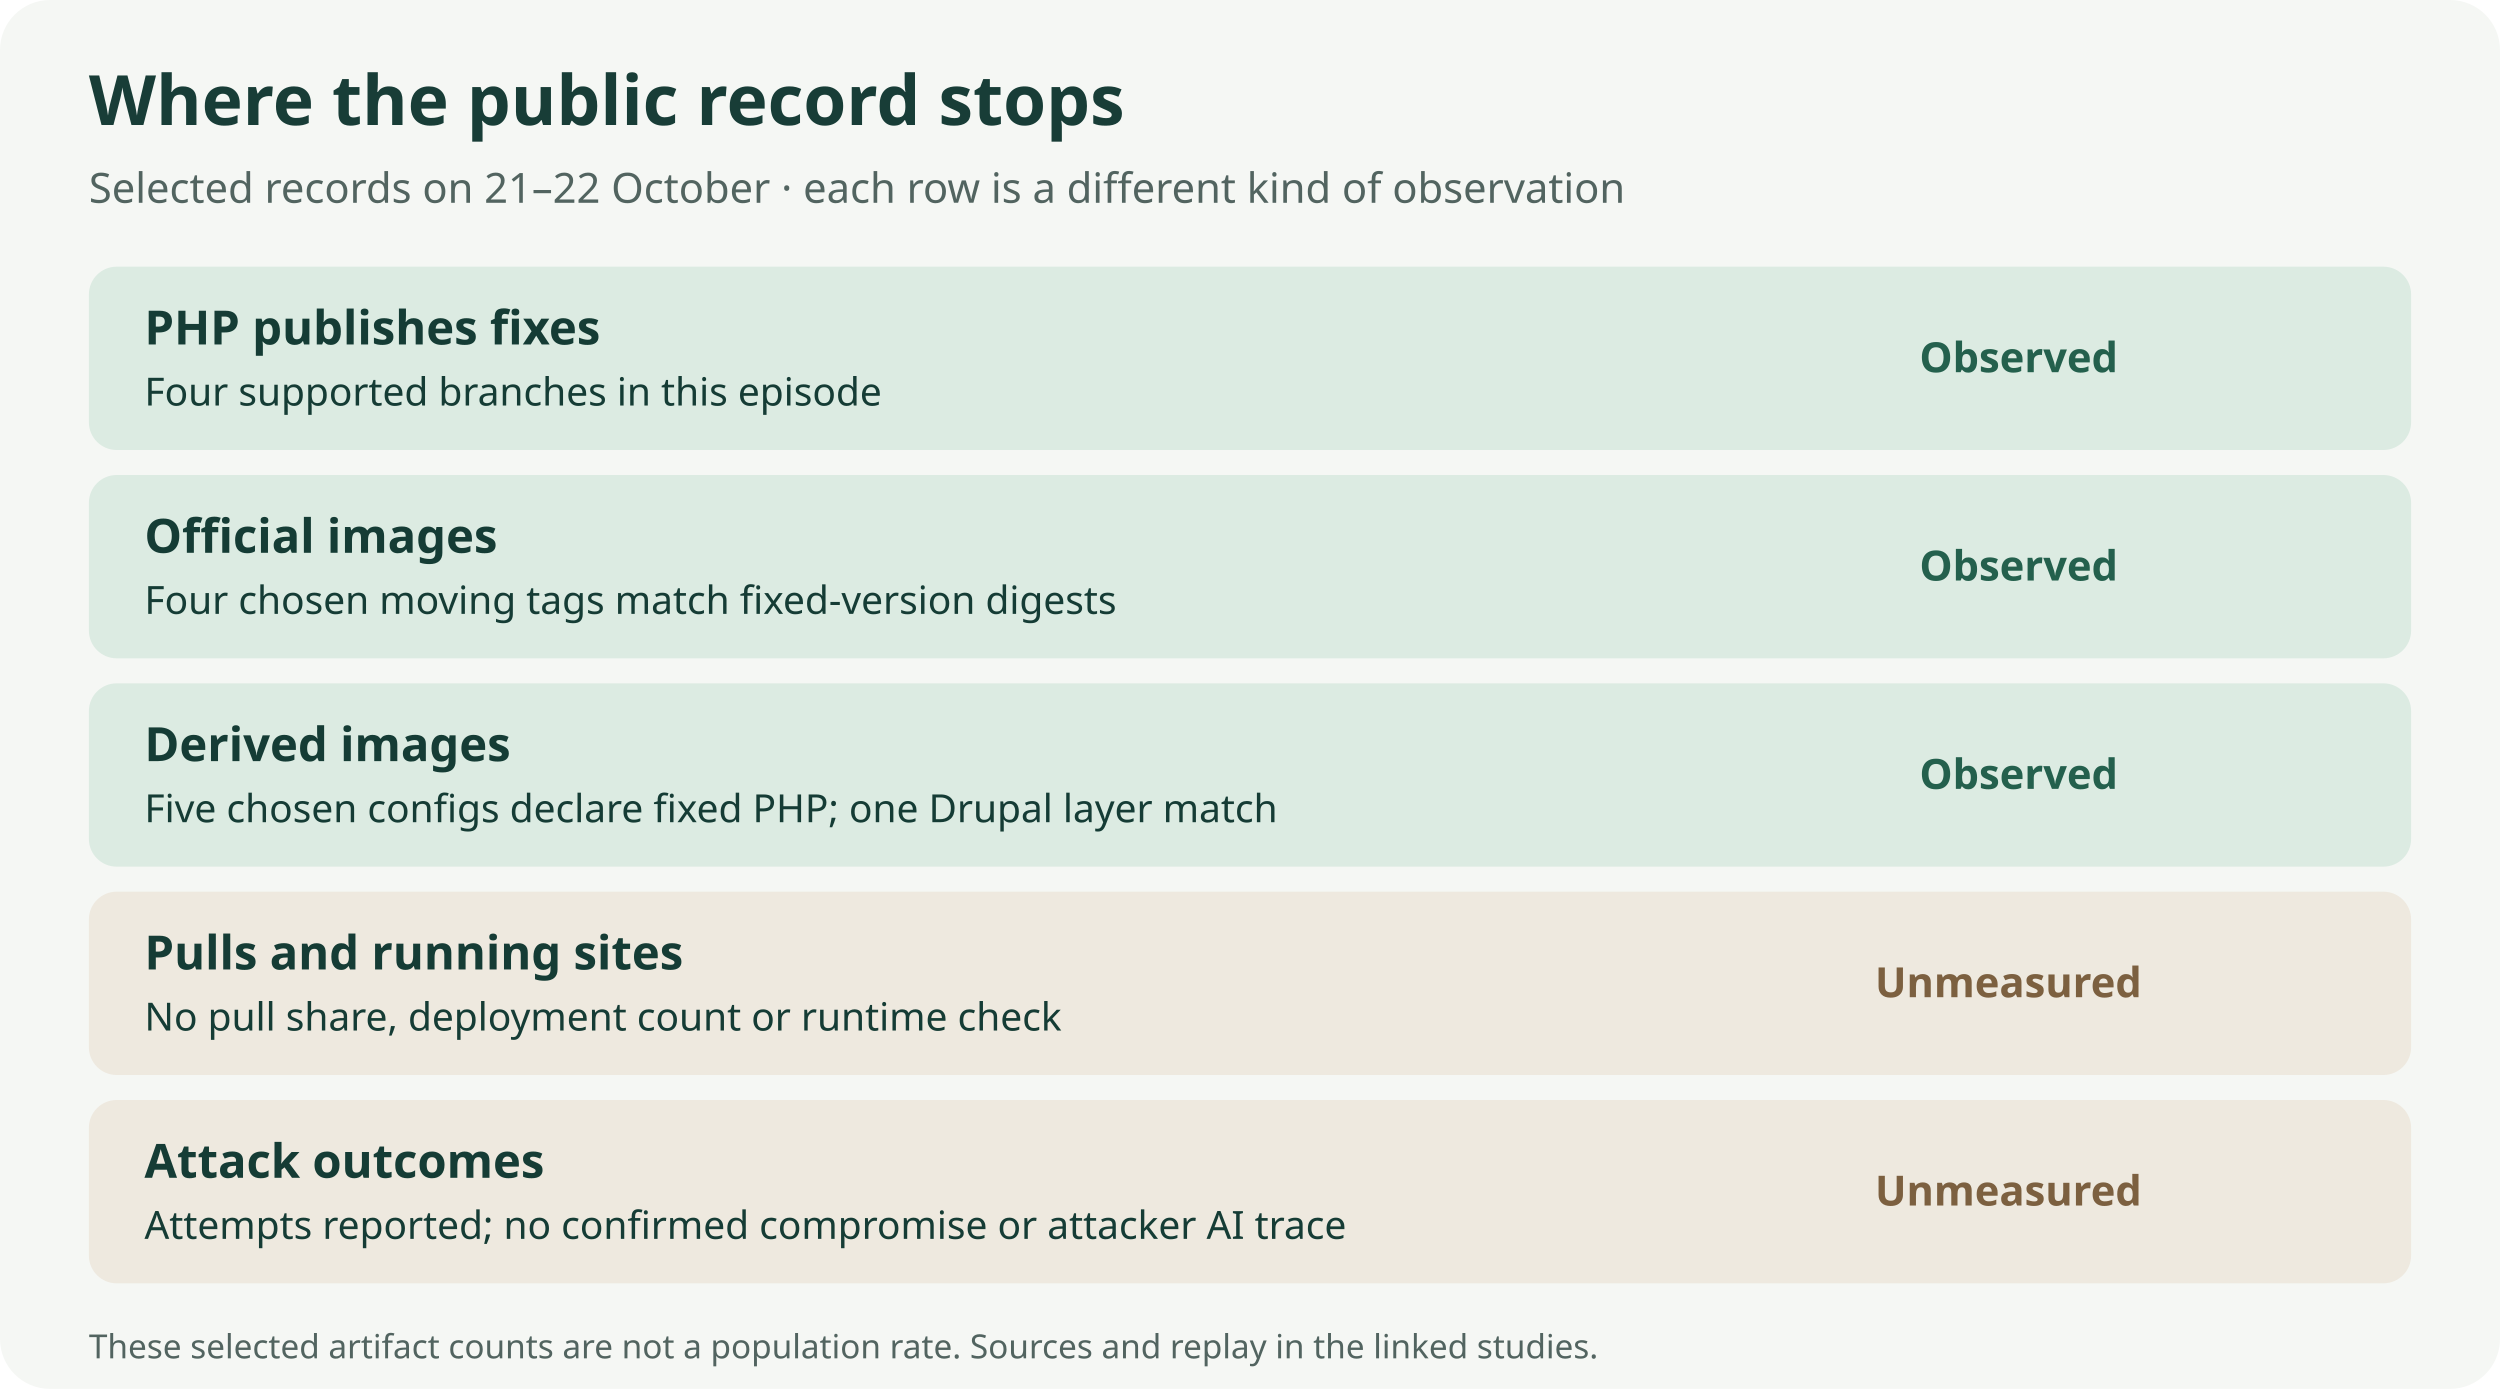
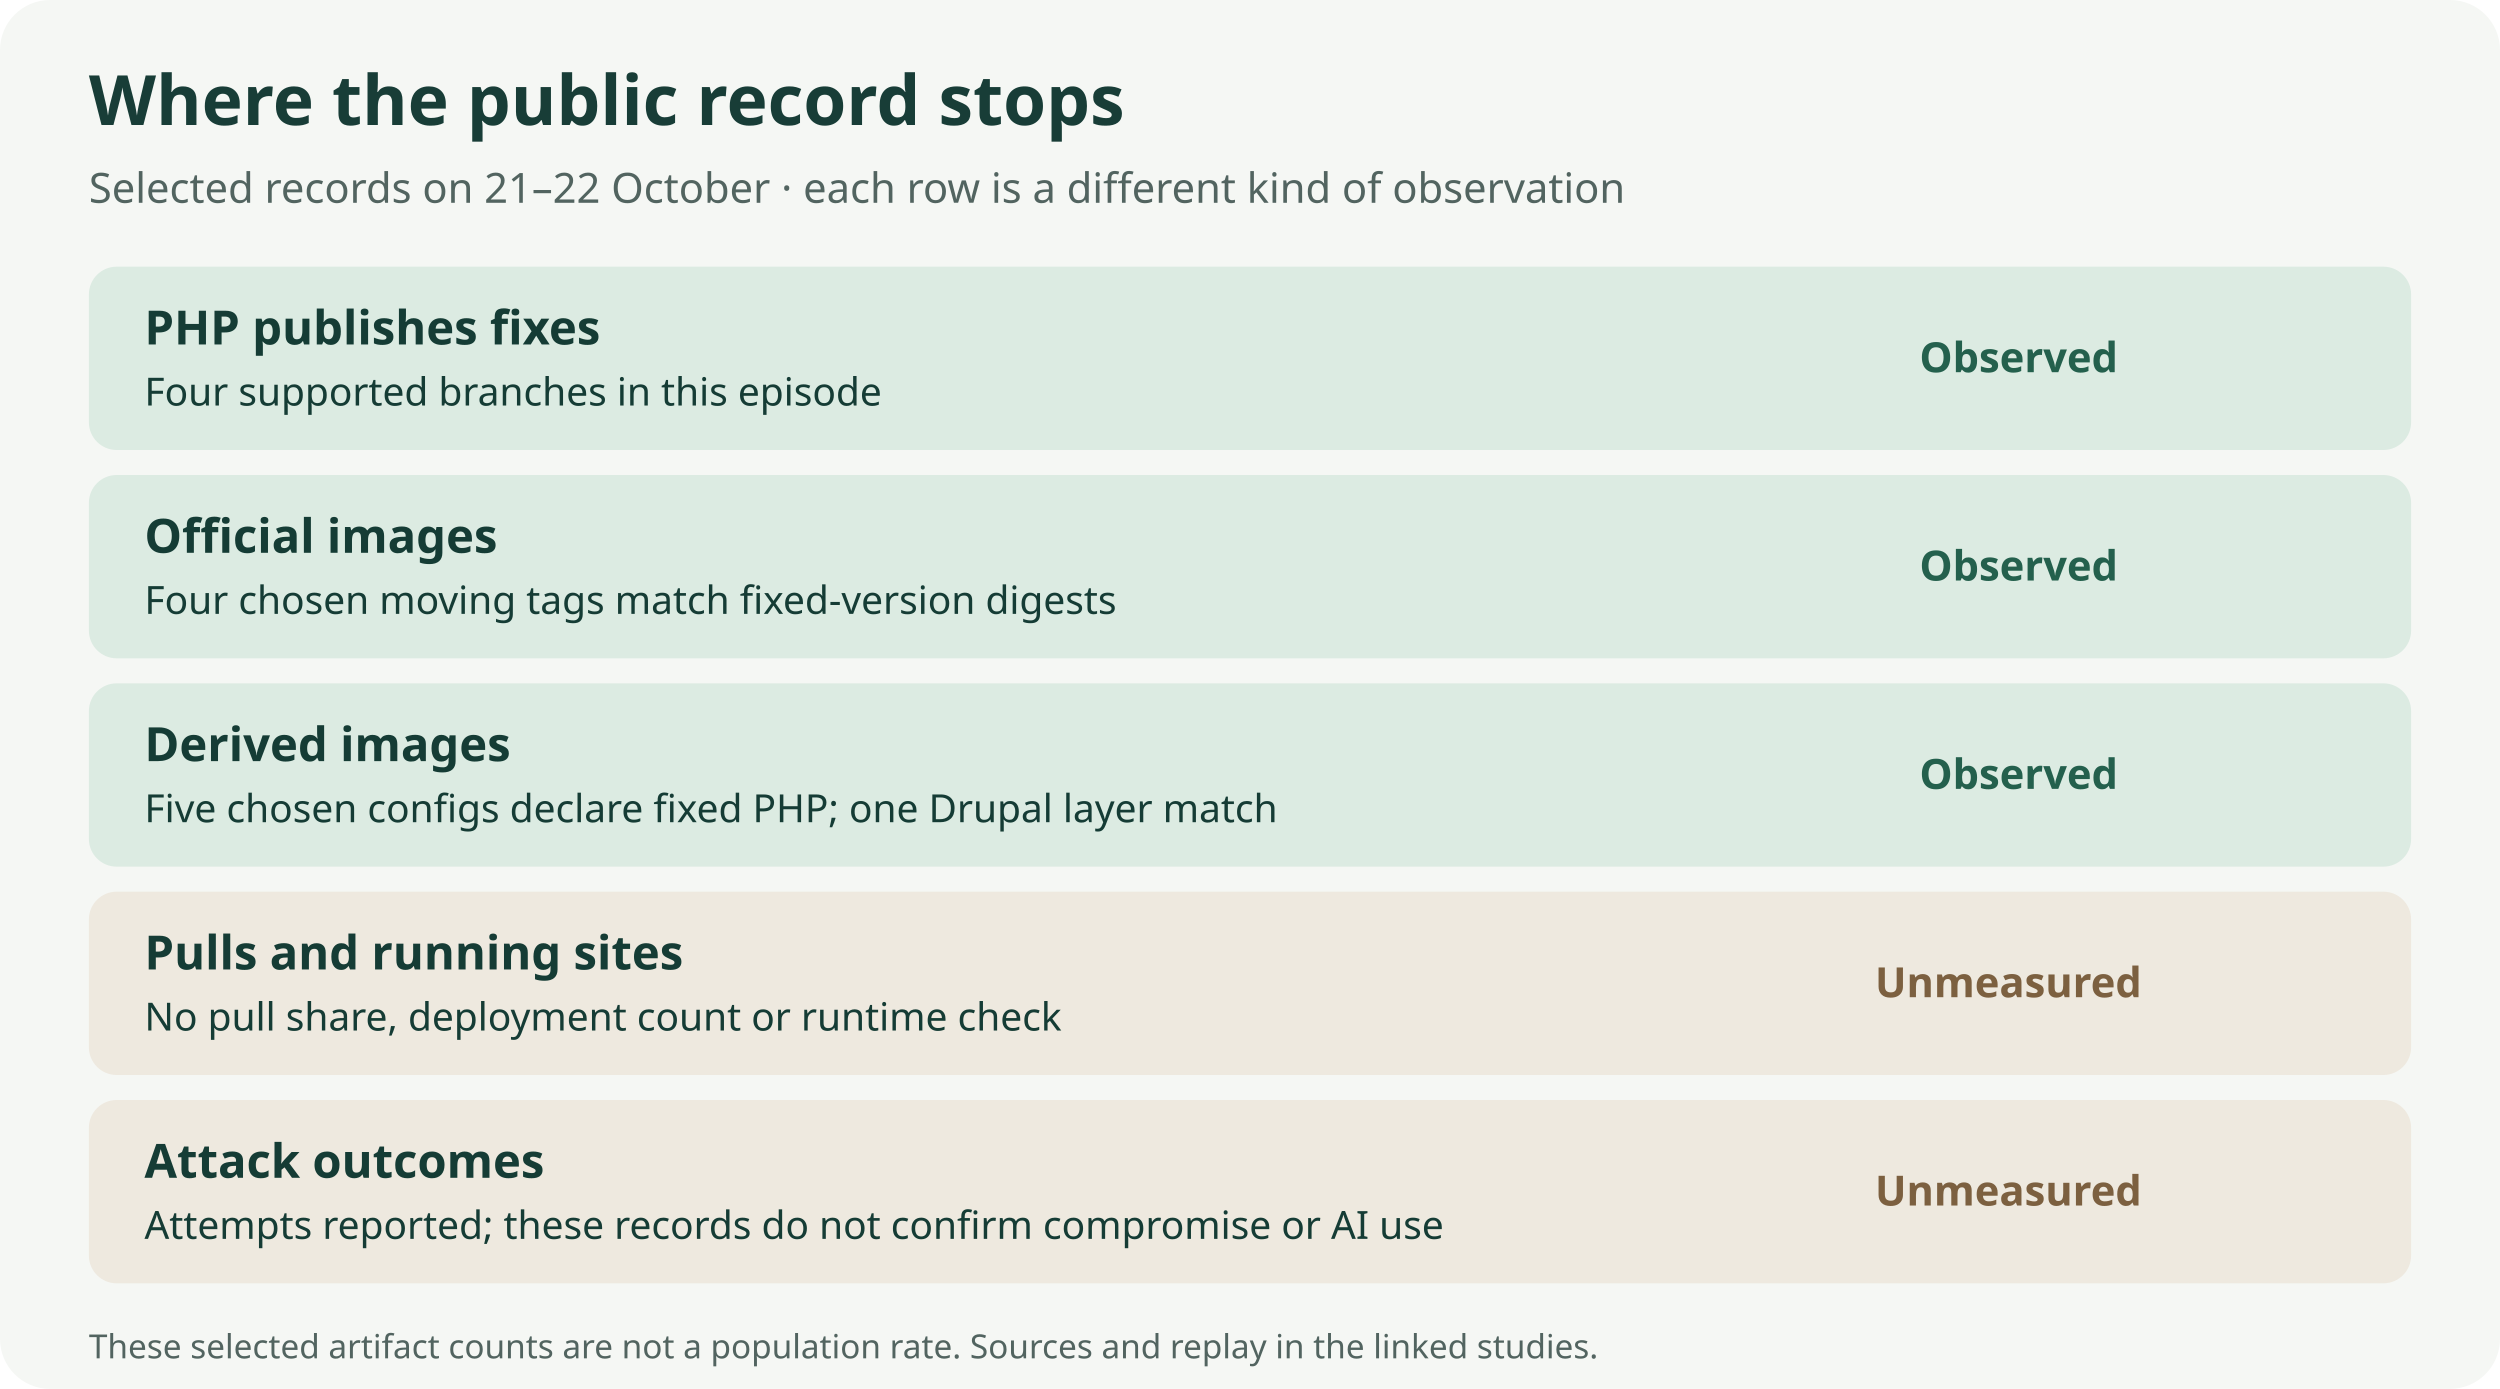
<svg xmlns="http://www.w3.org/2000/svg" viewBox="0 0 900 500" role="img" aria-labelledby="title desc">
  <rect width="900" height="500" rx="18" fill="#f5f7f4" />
  <text x="32" y="45" fill="#183d37" font-family="system-ui,sans-serif" font-size="25" font-weight="700">Where the public record stops</text>
  <text x="32" y="73" fill="#526460" font-family="system-ui,sans-serif" font-size="15">Selected records on 21–22 October · each row is a different kind of observation</text>
  <g font-family="system-ui,sans-serif" font-size="17" fill="#153c35">
    <rect x="32" y="96" width="836" height="66" rx="10" fill="#dcebe2" />
    <text x="52" y="124" font-weight="700">PHP publishes fixes</text>
    <text x="52" y="146" font-size="14">Four supported branches in this episode</text>
    <text x="691" y="134" font-size="15" font-weight="700" fill="#24604d">Observed</text>
    <rect x="32" y="171" width="836" height="66" rx="10" fill="#dcebe2" />
    <text x="52" y="199" font-weight="700">Official images</text>
    <text x="52" y="221" font-size="14">Four chosen moving tags match fixed-version digests</text>
    <text x="691" y="209" font-size="15" font-weight="700" fill="#24604d">Observed</text>
    <rect x="32" y="246" width="836" height="66" rx="10" fill="#dcebe2" />
    <text x="52" y="274" font-weight="700">Derived images</text>
    <text x="52" y="296" font-size="14">Five chosen configs declare fixed PHP; one Drupal layer match</text>
    <text x="691" y="284" font-size="15" font-weight="700" fill="#24604d">Observed</text>
    <rect x="32" y="321" width="836" height="66" rx="10" fill="#eee9df" />
    <text x="52" y="349" font-weight="700">Pulls and running sites</text>
    <text x="52" y="371" font-size="14">No pull share, deployment count or runtime check</text>
    <text x="675" y="359" font-size="15" font-weight="700" fill="#7c6040">Unmeasured</text>
    <rect x="32" y="396" width="836" height="66" rx="10" fill="#eee9df" />
    <text x="52" y="424" font-weight="700">Attack outcomes</text>
-     <text x="52" y="446" font-size="14">Attempts reported; no confirmed compromise or attacker AI trace</text>
+     <text x="52" y="446" font-size="14">Attempts reported; these records do not confirm compromise or AI use</text>
    <text x="675" y="434" font-size="15" font-weight="700" fill="#7c6040">Unmeasured</text>
  </g>
  <text x="32" y="489" fill="#526460" font-family="system-ui,sans-serif" font-size="12">These selected artifact counts are not a population rate. Sources and replay in the linked studies.</text>
</svg>
